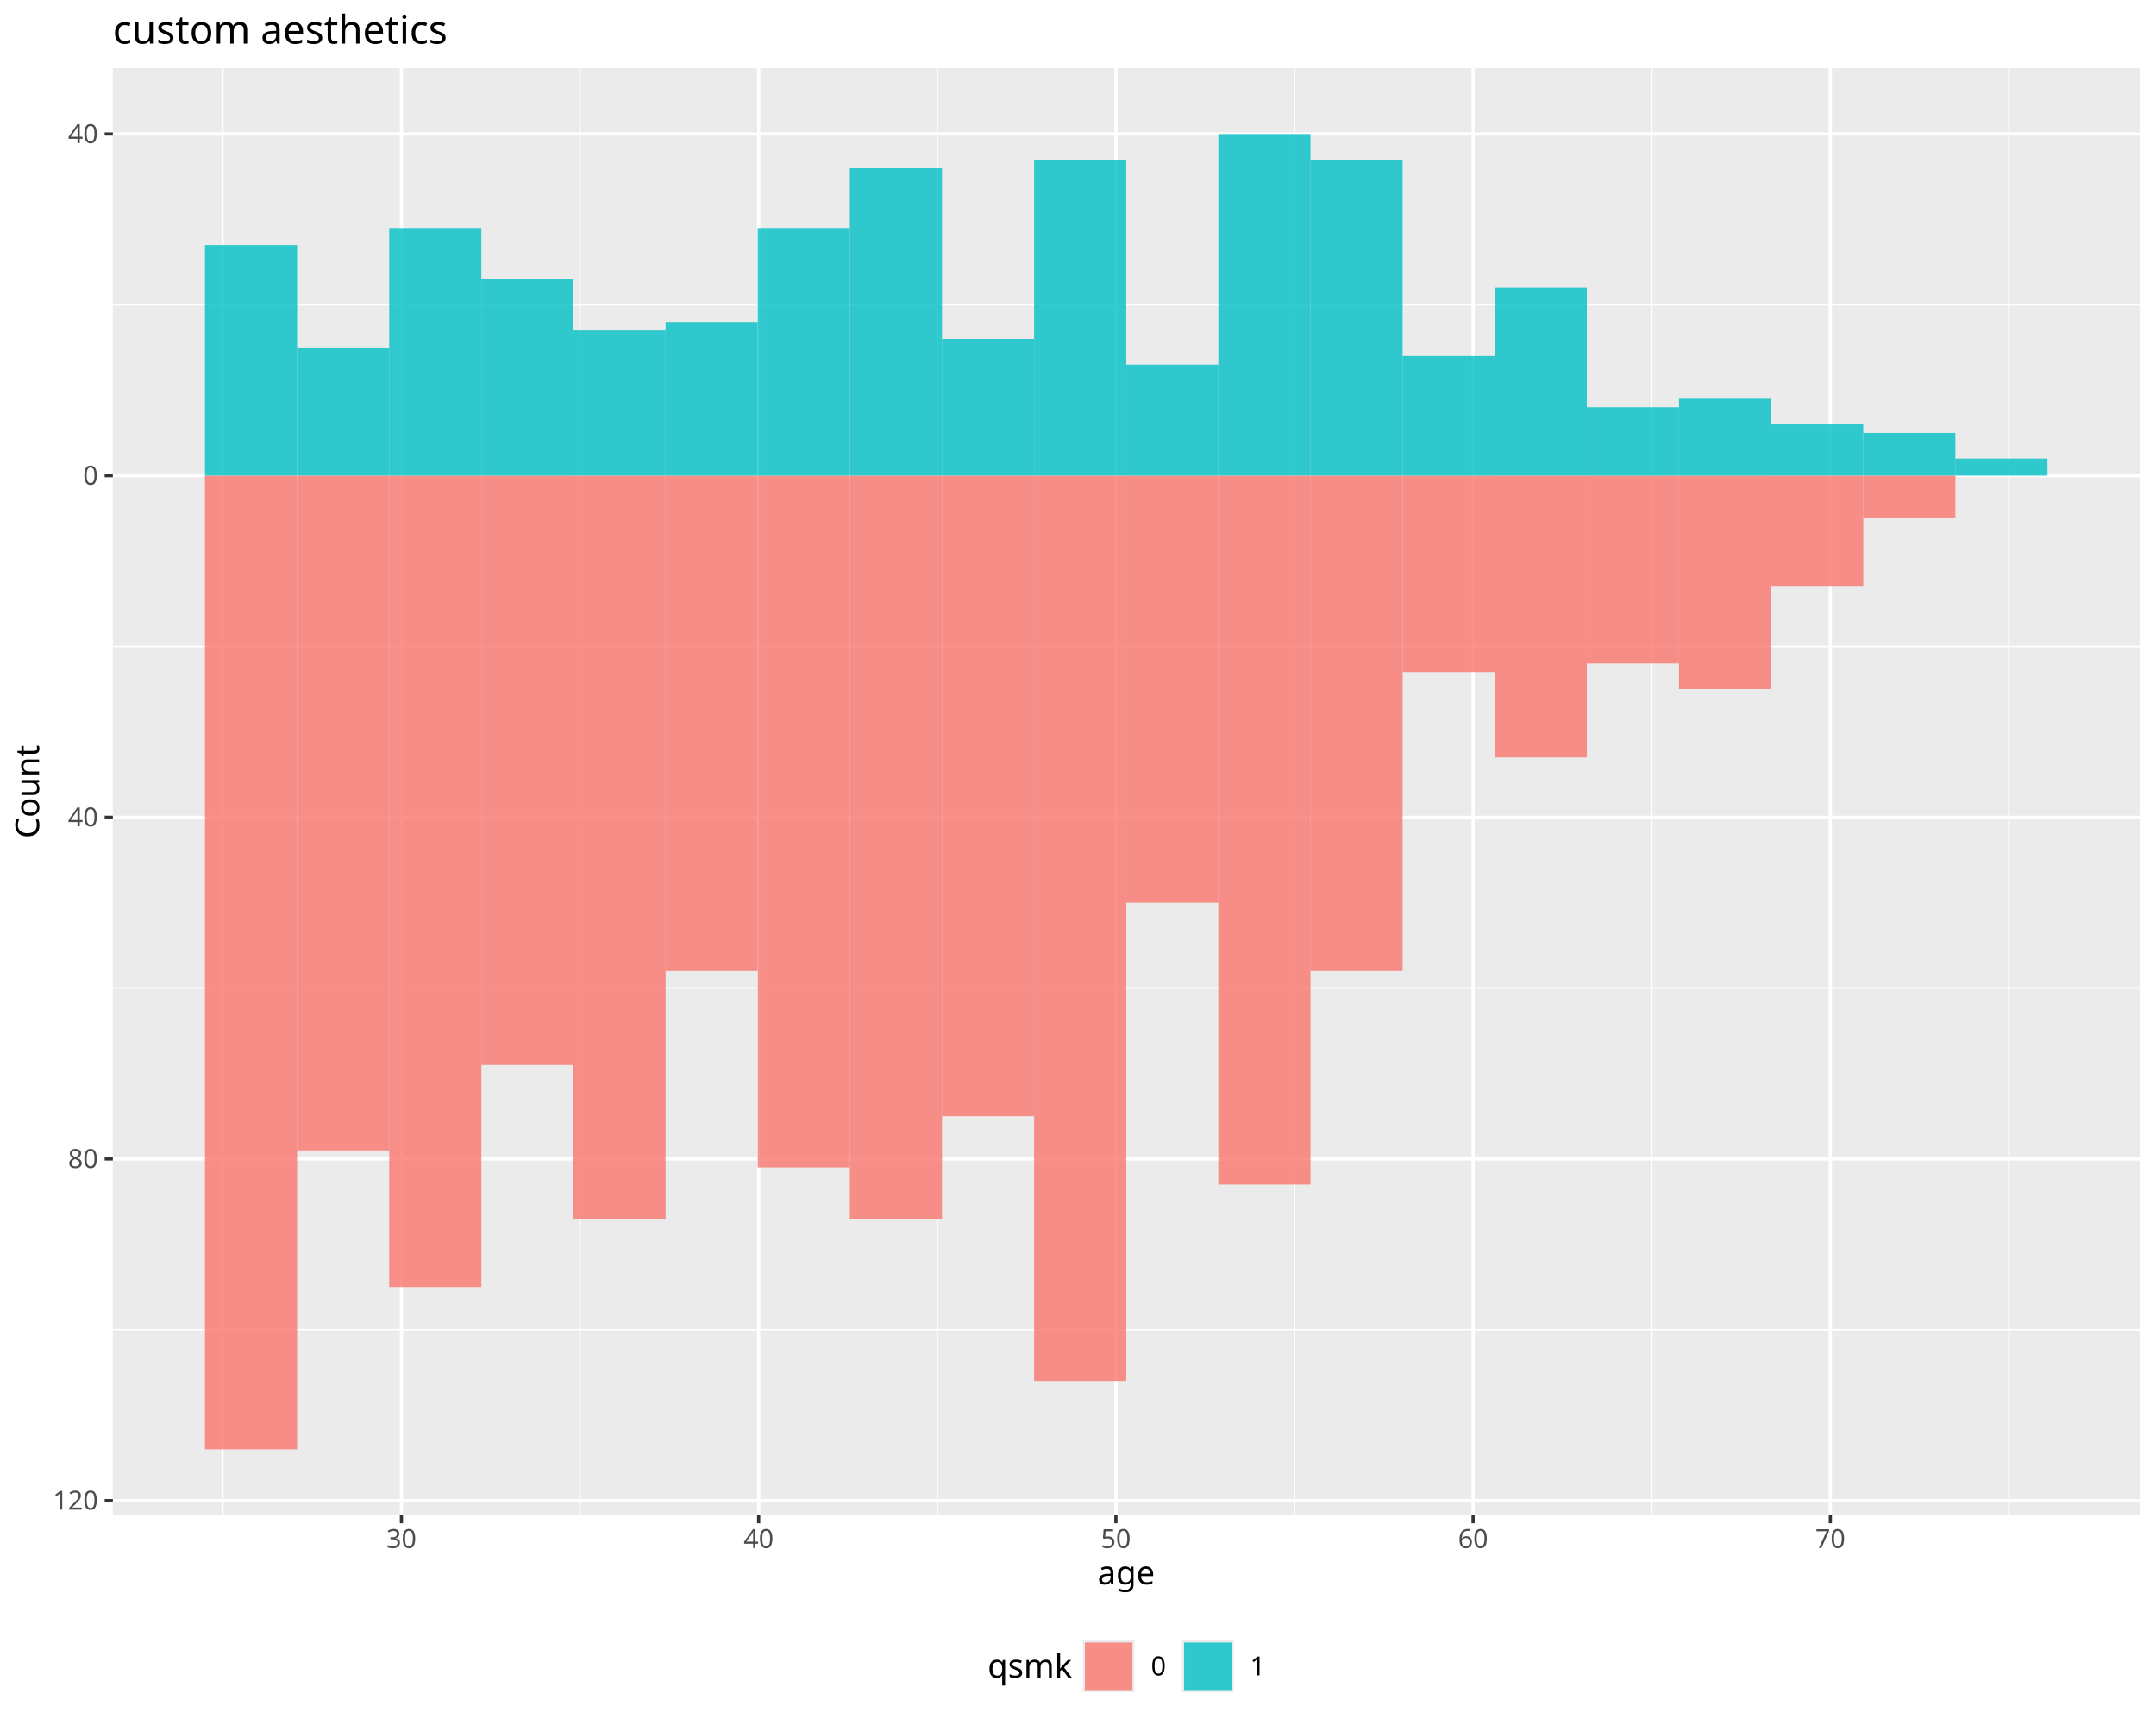
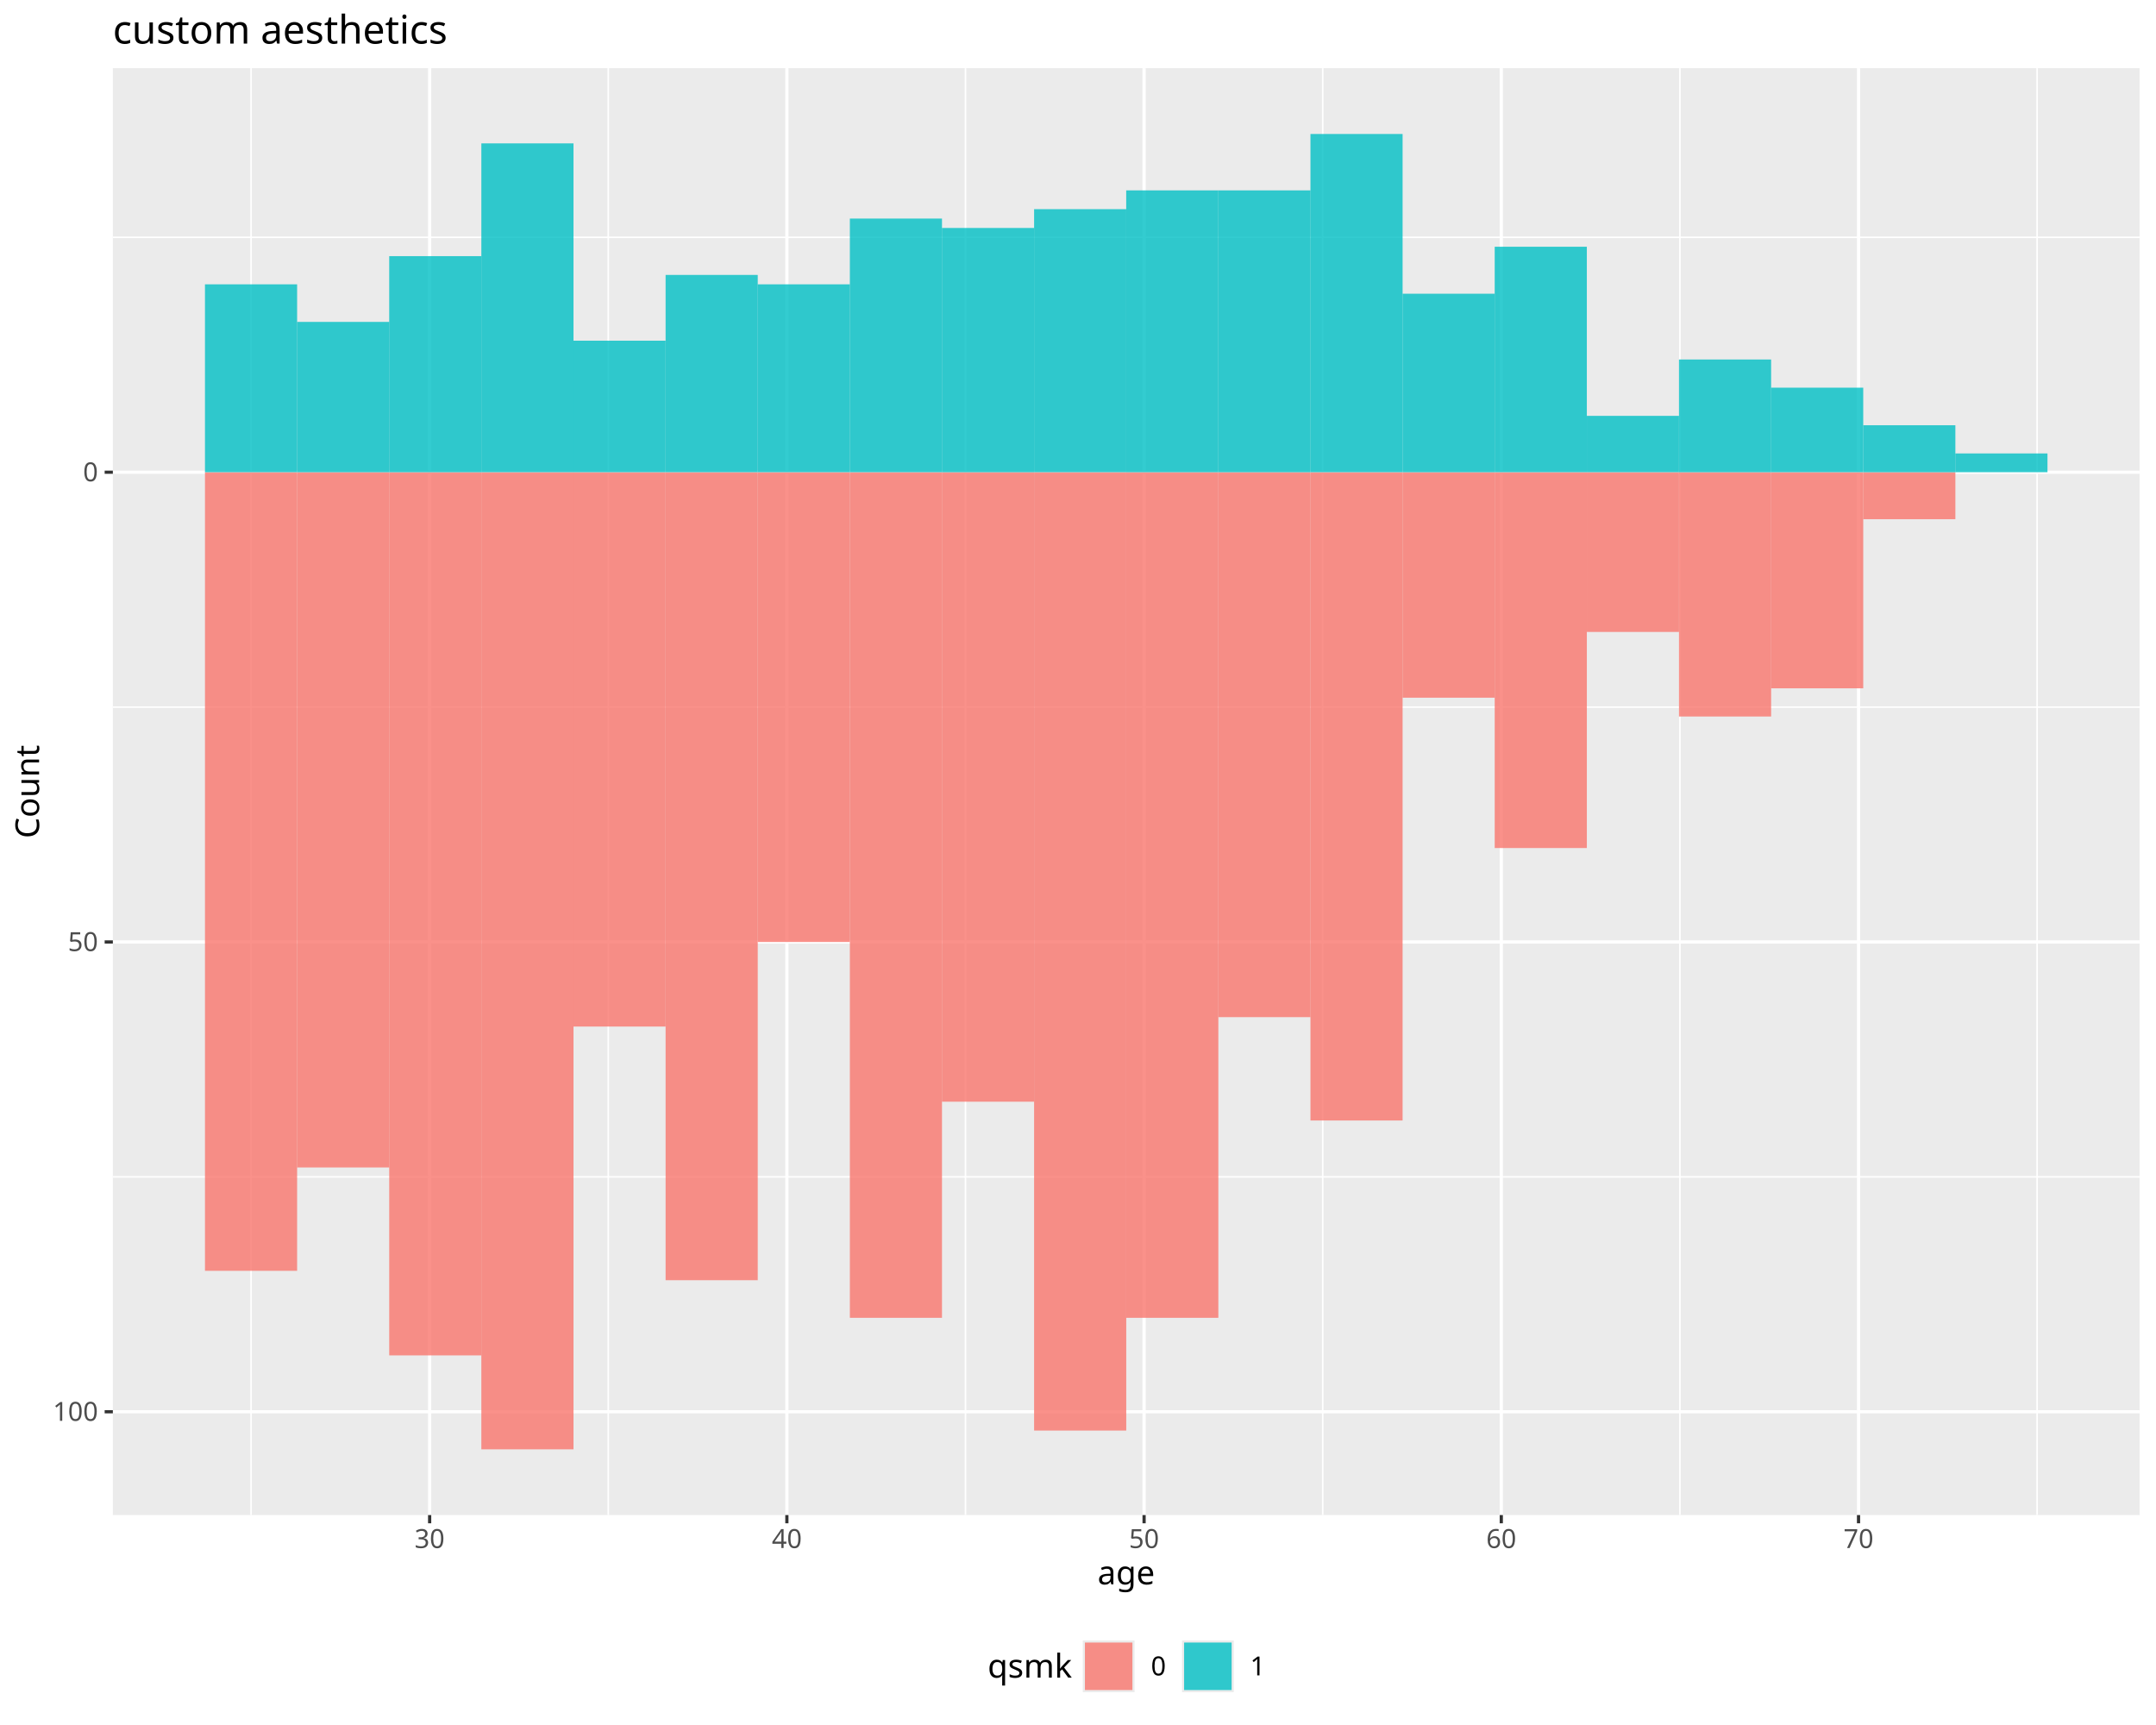
<svg xmlns="http://www.w3.org/2000/svg" class="svglite" data-engine-version="2.0" width="720.00pt" height="576.00pt" viewBox="0 0 720.00 576.00">
  <defs>
    <style type="text/css">
    .svglite line, .svglite polyline, .svglite polygon, .svglite path, .svglite rect, .svglite circle {
      fill: none;
      stroke: #000000;
      stroke-linecap: round;
      stroke-linejoin: round;
      stroke-miterlimit: 10.00;
    }
  </style>
  </defs>
  <rect width="100%" height="100%" style="stroke: none; fill: #FFFFFF;" />
  <defs>
    <clipPath id="cpMC4wMHw3MjAuMDB8MC4wMHw1NzYuMDA=">
      <rect x="0.00" y="0.00" width="720.00" height="576.00" />
    </clipPath>
  </defs>
  <g clip-path="url(#cpMC4wMHw3MjAuMDB8MC4wMHw1NzYuMDA=)">
    <rect x="0.00" y="0.00" width="720.00" height="576.00" style="stroke-width: 1.07; stroke: #FFFFFF; fill: #FFFFFF;" />
  </g>
  <defs>
    <clipPath id="cpMzcuNjl8NzE0LjUyfDIyLjc4fDUwNS45MQ==">
      <rect x="37.69" y="22.78" width="676.83" height="483.13" />
    </clipPath>
  </defs>
  <g clip-path="url(#cpMzcuNjl8NzE0LjUyfDIyLjc4fDUwNS45MQ==)">
    <rect x="37.69" y="22.78" width="676.83" height="483.13" style="stroke-width: 1.07; stroke: none; fill: #EBEBEB;" />
-     <polyline points="37.69,444.03 714.52,444.03 " style="stroke-width: 0.53; stroke: #FFFFFF; stroke-linecap: butt;" />
-     <polyline points="37.69,329.95 714.52,329.95 " style="stroke-width: 0.53; stroke: #FFFFFF; stroke-linecap: butt;" />
-     <polyline points="37.69,215.86 714.52,215.86 " style="stroke-width: 0.53; stroke: #FFFFFF; stroke-linecap: butt;" />
-     <polyline points="37.69,101.78 714.52,101.78 " style="stroke-width: 0.53; stroke: #FFFFFF; stroke-linecap: butt;" />
-     <polyline points="74.42,505.91 74.42,22.78 " style="stroke-width: 0.53; stroke: #FFFFFF; stroke-linecap: butt;" />
-     <polyline points="193.71,505.91 193.71,22.78 " style="stroke-width: 0.53; stroke: #FFFFFF; stroke-linecap: butt;" />
-     <polyline points="313.00,505.91 313.00,22.78 " style="stroke-width: 0.53; stroke: #FFFFFF; stroke-linecap: butt;" />
-     <polyline points="432.30,505.91 432.30,22.78 " style="stroke-width: 0.53; stroke: #FFFFFF; stroke-linecap: butt;" />
-     <polyline points="551.59,505.91 551.59,22.78 " style="stroke-width: 0.53; stroke: #FFFFFF; stroke-linecap: butt;" />
-     <polyline points="670.88,505.91 670.88,22.78 " style="stroke-width: 0.53; stroke: #FFFFFF; stroke-linecap: butt;" />
-     <polyline points="37.69,501.07 714.52,501.07 " style="stroke-width: 1.07; stroke: #FFFFFF; stroke-linecap: butt;" />
-     <polyline points="37.69,386.99 714.52,386.99 " style="stroke-width: 1.07; stroke: #FFFFFF; stroke-linecap: butt;" />
-     <polyline points="37.69,272.91 714.52,272.91 " style="stroke-width: 1.07; stroke: #FFFFFF; stroke-linecap: butt;" />
-     <polyline points="37.69,158.82 714.52,158.82 " style="stroke-width: 1.07; stroke: #FFFFFF; stroke-linecap: butt;" />
-     <polyline points="37.69,44.74 714.52,44.74 " style="stroke-width: 1.07; stroke: #FFFFFF; stroke-linecap: butt;" />
-     <polyline points="134.06,505.91 134.06,22.78 " style="stroke-width: 1.07; stroke: #FFFFFF; stroke-linecap: butt;" />
-     <polyline points="253.36,505.91 253.36,22.78 " style="stroke-width: 1.07; stroke: #FFFFFF; stroke-linecap: butt;" />
-     <polyline points="372.65,505.91 372.65,22.78 " style="stroke-width: 1.07; stroke: #FFFFFF; stroke-linecap: butt;" />
-     <polyline points="491.94,505.91 491.94,22.78 " style="stroke-width: 1.07; stroke: #FFFFFF; stroke-linecap: butt;" />
-     <polyline points="611.24,505.91 611.24,22.78 " style="stroke-width: 1.07; stroke: #FFFFFF; stroke-linecap: butt;" />
-     <rect x="68.45" y="158.82" width="30.77" height="325.13" style="stroke-width: 1.07; stroke: none; stroke-linecap: butt; stroke-linejoin: miter; fill: #F8766D; fill-opacity: 0.80;" />
-     <rect x="99.22" y="158.82" width="30.77" height="225.31" style="stroke-width: 1.07; stroke: none; stroke-linecap: butt; stroke-linejoin: miter; fill: #F8766D; fill-opacity: 0.80;" />
-     <rect x="129.98" y="158.82" width="30.77" height="270.94" style="stroke-width: 1.07; stroke: none; stroke-linecap: butt; stroke-linejoin: miter; fill: #F8766D; fill-opacity: 0.80;" />
-     <rect x="160.75" y="158.82" width="30.77" height="196.79" style="stroke-width: 1.07; stroke: none; stroke-linecap: butt; stroke-linejoin: miter; fill: #F8766D; fill-opacity: 0.80;" />
-     <rect x="191.51" y="158.82" width="30.77" height="248.13" style="stroke-width: 1.07; stroke: none; stroke-linecap: butt; stroke-linejoin: miter; fill: #F8766D; fill-opacity: 0.80;" />
-     <rect x="222.28" y="158.82" width="30.77" height="165.42" style="stroke-width: 1.07; stroke: none; stroke-linecap: butt; stroke-linejoin: miter; fill: #F8766D; fill-opacity: 0.80;" />
-     <rect x="253.04" y="158.82" width="30.77" height="231.01" style="stroke-width: 1.07; stroke: none; stroke-linecap: butt; stroke-linejoin: miter; fill: #F8766D; fill-opacity: 0.80;" />
-     <rect x="283.81" y="158.82" width="30.77" height="248.13" style="stroke-width: 1.07; stroke: none; stroke-linecap: butt; stroke-linejoin: miter; fill: #F8766D; fill-opacity: 0.80;" />
-     <rect x="314.57" y="158.82" width="30.77" height="213.90" style="stroke-width: 1.07; stroke: none; stroke-linecap: butt; stroke-linejoin: miter; fill: #F8766D; fill-opacity: 0.80;" />
-     <rect x="345.34" y="158.82" width="30.77" height="302.31" style="stroke-width: 1.07; stroke: none; stroke-linecap: butt; stroke-linejoin: miter; fill: #F8766D; fill-opacity: 0.80;" />
-     <rect x="376.10" y="158.82" width="30.77" height="142.60" style="stroke-width: 1.07; stroke: none; stroke-linecap: butt; stroke-linejoin: miter; fill: #F8766D; fill-opacity: 0.80;" />
-     <rect x="406.87" y="158.82" width="30.77" height="236.72" style="stroke-width: 1.07; stroke: none; stroke-linecap: butt; stroke-linejoin: miter; fill: #F8766D; fill-opacity: 0.80;" />
-     <rect x="437.63" y="158.82" width="30.77" height="165.42" style="stroke-width: 1.07; stroke: none; stroke-linecap: butt; stroke-linejoin: miter; fill: #F8766D; fill-opacity: 0.80;" />
-     <rect x="468.40" y="158.82" width="30.77" height="65.60" style="stroke-width: 1.07; stroke: none; stroke-linecap: butt; stroke-linejoin: miter; fill: #F8766D; fill-opacity: 0.80;" />
-     <rect x="499.16" y="158.82" width="30.77" height="94.12" style="stroke-width: 1.07; stroke: none; stroke-linecap: butt; stroke-linejoin: miter; fill: #F8766D; fill-opacity: 0.80;" />
-     <rect x="529.93" y="158.82" width="30.77" height="62.74" style="stroke-width: 1.07; stroke: none; stroke-linecap: butt; stroke-linejoin: miter; fill: #F8766D; fill-opacity: 0.80;" />
-     <rect x="560.70" y="158.82" width="30.77" height="71.30" style="stroke-width: 1.07; stroke: none; stroke-linecap: butt; stroke-linejoin: miter; fill: #F8766D; fill-opacity: 0.80;" />
-     <rect x="591.46" y="158.82" width="30.77" height="37.08" style="stroke-width: 1.07; stroke: none; stroke-linecap: butt; stroke-linejoin: miter; fill: #F8766D; fill-opacity: 0.80;" />
-     <rect x="622.23" y="158.82" width="30.77" height="14.26" style="stroke-width: 1.07; stroke: none; stroke-linecap: butt; stroke-linejoin: miter; fill: #F8766D; fill-opacity: 0.80;" />
-     <rect x="652.99" y="153.12" width="30.77" height="0.00" style="stroke-width: 1.07; stroke: none; stroke-linecap: butt; stroke-linejoin: miter; fill: #F8766D; fill-opacity: 0.80;" />
-     <rect x="68.45" y="81.82" width="30.77" height="77.00" style="stroke-width: 1.07; stroke: none; stroke-linecap: butt; stroke-linejoin: miter; fill: #00BFC4; fill-opacity: 0.80;" />
-     <rect x="99.22" y="116.04" width="30.77" height="42.78" style="stroke-width: 1.07; stroke: none; stroke-linecap: butt; stroke-linejoin: miter; fill: #00BFC4; fill-opacity: 0.80;" />
-     <rect x="129.98" y="76.12" width="30.77" height="82.71" style="stroke-width: 1.07; stroke: none; stroke-linecap: butt; stroke-linejoin: miter; fill: #00BFC4; fill-opacity: 0.80;" />
-     <rect x="160.75" y="93.23" width="30.77" height="65.60" style="stroke-width: 1.07; stroke: none; stroke-linecap: butt; stroke-linejoin: miter; fill: #00BFC4; fill-opacity: 0.80;" />
-     <rect x="191.51" y="110.34" width="30.77" height="48.48" style="stroke-width: 1.07; stroke: none; stroke-linecap: butt; stroke-linejoin: miter; fill: #00BFC4; fill-opacity: 0.80;" />
-     <rect x="222.28" y="107.49" width="30.77" height="51.34" style="stroke-width: 1.07; stroke: none; stroke-linecap: butt; stroke-linejoin: miter; fill: #00BFC4; fill-opacity: 0.80;" />
-     <rect x="253.04" y="76.12" width="30.77" height="82.71" style="stroke-width: 1.07; stroke: none; stroke-linecap: butt; stroke-linejoin: miter; fill: #00BFC4; fill-opacity: 0.80;" />
-     <rect x="283.81" y="56.15" width="30.77" height="102.67" style="stroke-width: 1.07; stroke: none; stroke-linecap: butt; stroke-linejoin: miter; fill: #00BFC4; fill-opacity: 0.80;" />
-     <rect x="314.57" y="113.19" width="30.77" height="45.63" style="stroke-width: 1.07; stroke: none; stroke-linecap: butt; stroke-linejoin: miter; fill: #00BFC4; fill-opacity: 0.80;" />
-     <rect x="345.34" y="53.30" width="30.77" height="105.52" style="stroke-width: 1.07; stroke: none; stroke-linecap: butt; stroke-linejoin: miter; fill: #00BFC4; fill-opacity: 0.80;" />
-     <rect x="376.10" y="121.75" width="30.77" height="37.08" style="stroke-width: 1.07; stroke: none; stroke-linecap: butt; stroke-linejoin: miter; fill: #00BFC4; fill-opacity: 0.80;" />
-     <rect x="406.87" y="44.74" width="30.77" height="114.08" style="stroke-width: 1.07; stroke: none; stroke-linecap: butt; stroke-linejoin: miter; fill: #00BFC4; fill-opacity: 0.80;" />
-     <rect x="437.63" y="53.30" width="30.77" height="105.52" style="stroke-width: 1.07; stroke: none; stroke-linecap: butt; stroke-linejoin: miter; fill: #00BFC4; fill-opacity: 0.80;" />
-     <rect x="468.40" y="118.90" width="30.77" height="39.93" style="stroke-width: 1.07; stroke: none; stroke-linecap: butt; stroke-linejoin: miter; fill: #00BFC4; fill-opacity: 0.80;" />
-     <rect x="499.16" y="96.08" width="30.77" height="62.74" style="stroke-width: 1.07; stroke: none; stroke-linecap: butt; stroke-linejoin: miter; fill: #00BFC4; fill-opacity: 0.80;" />
-     <rect x="529.93" y="136.01" width="30.77" height="22.82" style="stroke-width: 1.07; stroke: none; stroke-linecap: butt; stroke-linejoin: miter; fill: #00BFC4; fill-opacity: 0.80;" />
-     <rect x="560.70" y="133.16" width="30.77" height="25.67" style="stroke-width: 1.07; stroke: none; stroke-linecap: butt; stroke-linejoin: miter; fill: #00BFC4; fill-opacity: 0.80;" />
-     <rect x="591.46" y="141.71" width="30.77" height="17.11" style="stroke-width: 1.07; stroke: none; stroke-linecap: butt; stroke-linejoin: miter; fill: #00BFC4; fill-opacity: 0.80;" />
-     <rect x="622.23" y="144.56" width="30.77" height="14.26" style="stroke-width: 1.07; stroke: none; stroke-linecap: butt; stroke-linejoin: miter; fill: #00BFC4; fill-opacity: 0.80;" />
-     <rect x="652.99" y="153.12" width="30.77" height="5.70" style="stroke-width: 1.07; stroke: none; stroke-linecap: butt; stroke-linejoin: miter; fill: #00BFC4; fill-opacity: 0.80;" />
+     <polyline points="37.69,392.97 714.52,392.97 " style="stroke-width: 0.53; stroke: #FFFFFF; stroke-linecap: butt;" />
+     <polyline points="37.69,236.11 714.52,236.11 " style="stroke-width: 0.53; stroke: #FFFFFF; stroke-linecap: butt;" />
+     <polyline points="37.69,79.25 714.52,79.25 " style="stroke-width: 0.53; stroke: #FFFFFF; stroke-linecap: butt;" />
+     <polyline points="83.84,505.91 83.84,22.78 " style="stroke-width: 0.53; stroke: #FFFFFF; stroke-linecap: butt;" />
+     <polyline points="203.13,505.91 203.13,22.78 " style="stroke-width: 0.53; stroke: #FFFFFF; stroke-linecap: butt;" />
+     <polyline points="322.42,505.91 322.42,22.78 " style="stroke-width: 0.53; stroke: #FFFFFF; stroke-linecap: butt;" />
+     <polyline points="441.72,505.91 441.72,22.78 " style="stroke-width: 0.53; stroke: #FFFFFF; stroke-linecap: butt;" />
+     <polyline points="561.01,505.91 561.01,22.78 " style="stroke-width: 0.53; stroke: #FFFFFF; stroke-linecap: butt;" />
+     <polyline points="680.30,505.91 680.30,22.78 " style="stroke-width: 0.53; stroke: #FFFFFF; stroke-linecap: butt;" />
+     <polyline points="37.69,471.41 714.52,471.41 " style="stroke-width: 1.07; stroke: #FFFFFF; stroke-linecap: butt;" />
+     <polyline points="37.69,314.54 714.52,314.54 " style="stroke-width: 1.07; stroke: #FFFFFF; stroke-linecap: butt;" />
+     <polyline points="37.69,157.68 714.52,157.68 " style="stroke-width: 1.07; stroke: #FFFFFF; stroke-linecap: butt;" />
+     <polyline points="143.48,505.91 143.48,22.78 " style="stroke-width: 1.07; stroke: #FFFFFF; stroke-linecap: butt;" />
+     <polyline points="262.78,505.91 262.78,22.78 " style="stroke-width: 1.07; stroke: #FFFFFF; stroke-linecap: butt;" />
+     <polyline points="382.07,505.91 382.07,22.78 " style="stroke-width: 1.07; stroke: #FFFFFF; stroke-linecap: butt;" />
+     <polyline points="501.36,505.91 501.36,22.78 " style="stroke-width: 1.07; stroke: #FFFFFF; stroke-linecap: butt;" />
+     <polyline points="620.66,505.91 620.66,22.78 " style="stroke-width: 1.07; stroke: #FFFFFF; stroke-linecap: butt;" />
+     <rect x="68.45" y="157.68" width="30.77" height="266.66" style="stroke-width: 1.07; stroke: none; stroke-linecap: butt; stroke-linejoin: miter; fill: #F8766D; fill-opacity: 0.80;" />
+     <rect x="99.22" y="157.68" width="30.77" height="232.15" style="stroke-width: 1.07; stroke: none; stroke-linecap: butt; stroke-linejoin: miter; fill: #F8766D; fill-opacity: 0.80;" />
+     <rect x="129.98" y="157.68" width="30.77" height="294.90" style="stroke-width: 1.07; stroke: none; stroke-linecap: butt; stroke-linejoin: miter; fill: #F8766D; fill-opacity: 0.80;" />
+     <rect x="160.75" y="157.68" width="30.77" height="326.27" style="stroke-width: 1.07; stroke: none; stroke-linecap: butt; stroke-linejoin: miter; fill: #F8766D; fill-opacity: 0.80;" />
+     <rect x="191.51" y="157.68" width="30.77" height="185.10" style="stroke-width: 1.07; stroke: none; stroke-linecap: butt; stroke-linejoin: miter; fill: #F8766D; fill-opacity: 0.80;" />
+     <rect x="222.28" y="157.68" width="30.77" height="269.80" style="stroke-width: 1.07; stroke: none; stroke-linecap: butt; stroke-linejoin: miter; fill: #F8766D; fill-opacity: 0.80;" />
+     <rect x="253.04" y="157.68" width="30.77" height="156.86" style="stroke-width: 1.07; stroke: none; stroke-linecap: butt; stroke-linejoin: miter; fill: #F8766D; fill-opacity: 0.80;" />
+     <rect x="283.81" y="157.68" width="30.77" height="282.35" style="stroke-width: 1.07; stroke: none; stroke-linecap: butt; stroke-linejoin: miter; fill: #F8766D; fill-opacity: 0.80;" />
+     <rect x="314.57" y="157.68" width="30.77" height="210.19" style="stroke-width: 1.07; stroke: none; stroke-linecap: butt; stroke-linejoin: miter; fill: #F8766D; fill-opacity: 0.80;" />
+     <rect x="345.34" y="157.68" width="30.77" height="320.00" style="stroke-width: 1.07; stroke: none; stroke-linecap: butt; stroke-linejoin: miter; fill: #F8766D; fill-opacity: 0.80;" />
+     <rect x="376.10" y="157.68" width="30.77" height="282.35" style="stroke-width: 1.07; stroke: none; stroke-linecap: butt; stroke-linejoin: miter; fill: #F8766D; fill-opacity: 0.80;" />
+     <rect x="406.87" y="157.68" width="30.77" height="181.96" style="stroke-width: 1.07; stroke: none; stroke-linecap: butt; stroke-linejoin: miter; fill: #F8766D; fill-opacity: 0.80;" />
+     <rect x="437.63" y="157.68" width="30.77" height="216.47" style="stroke-width: 1.07; stroke: none; stroke-linecap: butt; stroke-linejoin: miter; fill: #F8766D; fill-opacity: 0.80;" />
+     <rect x="468.40" y="157.68" width="30.77" height="75.29" style="stroke-width: 1.07; stroke: none; stroke-linecap: butt; stroke-linejoin: miter; fill: #F8766D; fill-opacity: 0.80;" />
+     <rect x="499.16" y="157.68" width="30.77" height="125.49" style="stroke-width: 1.07; stroke: none; stroke-linecap: butt; stroke-linejoin: miter; fill: #F8766D; fill-opacity: 0.80;" />
+     <rect x="529.93" y="157.68" width="30.77" height="53.33" style="stroke-width: 1.07; stroke: none; stroke-linecap: butt; stroke-linejoin: miter; fill: #F8766D; fill-opacity: 0.80;" />
+     <rect x="560.70" y="157.68" width="30.77" height="81.57" style="stroke-width: 1.07; stroke: none; stroke-linecap: butt; stroke-linejoin: miter; fill: #F8766D; fill-opacity: 0.80;" />
+     <rect x="591.46" y="157.68" width="30.77" height="72.16" style="stroke-width: 1.07; stroke: none; stroke-linecap: butt; stroke-linejoin: miter; fill: #F8766D; fill-opacity: 0.80;" />
+     <rect x="622.23" y="157.68" width="30.77" height="15.69" style="stroke-width: 1.07; stroke: none; stroke-linecap: butt; stroke-linejoin: miter; fill: #F8766D; fill-opacity: 0.80;" />
+     <rect x="652.99" y="151.41" width="30.77" height="0.00" style="stroke-width: 1.07; stroke: none; stroke-linecap: butt; stroke-linejoin: miter; fill: #F8766D; fill-opacity: 0.80;" />
+     <rect x="68.45" y="94.94" width="30.77" height="62.74" style="stroke-width: 1.07; stroke: none; stroke-linecap: butt; stroke-linejoin: miter; fill: #00BFC4; fill-opacity: 0.80;" />
+     <rect x="99.22" y="107.49" width="30.77" height="50.20" style="stroke-width: 1.07; stroke: none; stroke-linecap: butt; stroke-linejoin: miter; fill: #00BFC4; fill-opacity: 0.80;" />
+     <rect x="129.98" y="85.53" width="30.77" height="72.16" style="stroke-width: 1.07; stroke: none; stroke-linecap: butt; stroke-linejoin: miter; fill: #00BFC4; fill-opacity: 0.80;" />
+     <rect x="160.75" y="47.88" width="30.77" height="109.80" style="stroke-width: 1.07; stroke: none; stroke-linecap: butt; stroke-linejoin: miter; fill: #00BFC4; fill-opacity: 0.80;" />
+     <rect x="191.51" y="113.76" width="30.77" height="43.92" style="stroke-width: 1.07; stroke: none; stroke-linecap: butt; stroke-linejoin: miter; fill: #00BFC4; fill-opacity: 0.80;" />
+     <rect x="222.28" y="91.80" width="30.77" height="65.88" style="stroke-width: 1.07; stroke: none; stroke-linecap: butt; stroke-linejoin: miter; fill: #00BFC4; fill-opacity: 0.80;" />
+     <rect x="253.04" y="94.94" width="30.77" height="62.74" style="stroke-width: 1.07; stroke: none; stroke-linecap: butt; stroke-linejoin: miter; fill: #00BFC4; fill-opacity: 0.80;" />
+     <rect x="283.81" y="72.98" width="30.77" height="84.70" style="stroke-width: 1.07; stroke: none; stroke-linecap: butt; stroke-linejoin: miter; fill: #00BFC4; fill-opacity: 0.80;" />
+     <rect x="314.57" y="76.12" width="30.77" height="81.57" style="stroke-width: 1.07; stroke: none; stroke-linecap: butt; stroke-linejoin: miter; fill: #00BFC4; fill-opacity: 0.80;" />
+     <rect x="345.34" y="69.84" width="30.77" height="87.84" style="stroke-width: 1.07; stroke: none; stroke-linecap: butt; stroke-linejoin: miter; fill: #00BFC4; fill-opacity: 0.80;" />
+     <rect x="376.10" y="63.57" width="30.77" height="94.12" style="stroke-width: 1.07; stroke: none; stroke-linecap: butt; stroke-linejoin: miter; fill: #00BFC4; fill-opacity: 0.80;" />
+     <rect x="406.87" y="63.57" width="30.77" height="94.12" style="stroke-width: 1.07; stroke: none; stroke-linecap: butt; stroke-linejoin: miter; fill: #00BFC4; fill-opacity: 0.80;" />
+     <rect x="437.63" y="44.74" width="30.77" height="112.94" style="stroke-width: 1.07; stroke: none; stroke-linecap: butt; stroke-linejoin: miter; fill: #00BFC4; fill-opacity: 0.80;" />
+     <rect x="468.40" y="98.08" width="30.77" height="59.61" style="stroke-width: 1.07; stroke: none; stroke-linecap: butt; stroke-linejoin: miter; fill: #00BFC4; fill-opacity: 0.80;" />
+     <rect x="499.16" y="82.39" width="30.77" height="75.29" style="stroke-width: 1.07; stroke: none; stroke-linecap: butt; stroke-linejoin: miter; fill: #00BFC4; fill-opacity: 0.80;" />
+     <rect x="529.93" y="138.86" width="30.77" height="18.82" style="stroke-width: 1.07; stroke: none; stroke-linecap: butt; stroke-linejoin: miter; fill: #00BFC4; fill-opacity: 0.80;" />
+     <rect x="560.70" y="120.04" width="30.77" height="37.65" style="stroke-width: 1.07; stroke: none; stroke-linecap: butt; stroke-linejoin: miter; fill: #00BFC4; fill-opacity: 0.80;" />
+     <rect x="591.46" y="129.45" width="30.77" height="28.23" style="stroke-width: 1.07; stroke: none; stroke-linecap: butt; stroke-linejoin: miter; fill: #00BFC4; fill-opacity: 0.80;" />
+     <rect x="622.23" y="142.00" width="30.77" height="15.69" style="stroke-width: 1.07; stroke: none; stroke-linecap: butt; stroke-linejoin: miter; fill: #00BFC4; fill-opacity: 0.80;" />
+     <rect x="652.99" y="151.41" width="30.77" height="6.27" style="stroke-width: 1.07; stroke: none; stroke-linecap: butt; stroke-linejoin: miter; fill: #00BFC4; fill-opacity: 0.80;" />
  </g>
  <g clip-path="url(#cpMC4wMHw3MjAuMDB8MC4wMHw1NzYuMDA=)">
-     <text x="32.76" y="504.09" text-anchor="end" style="font-size: 8.80px; fill: #4D4D4D; font-family: sans;" textLength="14.68px" lengthAdjust="spacingAndGlyphs">120</text>
-     <text x="32.76" y="390.01" text-anchor="end" style="font-size: 8.80px; fill: #4D4D4D; font-family: sans;" textLength="9.79px" lengthAdjust="spacingAndGlyphs">80</text>
-     <text x="32.76" y="275.93" text-anchor="end" style="font-size: 8.80px; fill: #4D4D4D; font-family: sans;" textLength="9.79px" lengthAdjust="spacingAndGlyphs">40</text>
-     <text x="32.76" y="161.85" text-anchor="end" style="font-size: 8.80px; fill: #4D4D4D; font-family: sans;" textLength="4.89px" lengthAdjust="spacingAndGlyphs">0</text>
-     <text x="32.76" y="47.77" text-anchor="end" style="font-size: 8.80px; fill: #4D4D4D; font-family: sans;" textLength="9.79px" lengthAdjust="spacingAndGlyphs">40</text>
-     <polyline points="34.95,501.07 37.69,501.07 " style="stroke-width: 1.07; stroke: #333333; stroke-linecap: butt;" />
-     <polyline points="34.95,386.99 37.69,386.99 " style="stroke-width: 1.07; stroke: #333333; stroke-linecap: butt;" />
-     <polyline points="34.95,272.91 37.69,272.91 " style="stroke-width: 1.07; stroke: #333333; stroke-linecap: butt;" />
-     <polyline points="34.95,158.82 37.69,158.82 " style="stroke-width: 1.07; stroke: #333333; stroke-linecap: butt;" />
-     <polyline points="34.95,44.74 37.69,44.74 " style="stroke-width: 1.07; stroke: #333333; stroke-linecap: butt;" />
-     <polyline points="134.06,508.65 134.06,505.91 " style="stroke-width: 1.07; stroke: #333333; stroke-linecap: butt;" />
-     <polyline points="253.36,508.65 253.36,505.91 " style="stroke-width: 1.07; stroke: #333333; stroke-linecap: butt;" />
-     <polyline points="372.65,508.65 372.65,505.91 " style="stroke-width: 1.07; stroke: #333333; stroke-linecap: butt;" />
-     <polyline points="491.94,508.65 491.94,505.91 " style="stroke-width: 1.07; stroke: #333333; stroke-linecap: butt;" />
-     <polyline points="611.24,508.65 611.24,505.91 " style="stroke-width: 1.07; stroke: #333333; stroke-linecap: butt;" />
-     <text x="134.06" y="516.90" text-anchor="middle" style="font-size: 8.80px; fill: #4D4D4D; font-family: sans;" textLength="9.79px" lengthAdjust="spacingAndGlyphs">30</text>
-     <text x="253.36" y="516.90" text-anchor="middle" style="font-size: 8.80px; fill: #4D4D4D; font-family: sans;" textLength="9.79px" lengthAdjust="spacingAndGlyphs">40</text>
-     <text x="372.65" y="516.90" text-anchor="middle" style="font-size: 8.80px; fill: #4D4D4D; font-family: sans;" textLength="9.79px" lengthAdjust="spacingAndGlyphs">50</text>
-     <text x="491.94" y="516.90" text-anchor="middle" style="font-size: 8.80px; fill: #4D4D4D; font-family: sans;" textLength="9.79px" lengthAdjust="spacingAndGlyphs">60</text>
-     <text x="611.24" y="516.90" text-anchor="middle" style="font-size: 8.80px; fill: #4D4D4D; font-family: sans;" textLength="9.79px" lengthAdjust="spacingAndGlyphs">70</text>
+     <text x="32.76" y="474.43" text-anchor="end" style="font-size: 8.80px; fill: #4D4D4D; font-family: sans;" textLength="14.68px" lengthAdjust="spacingAndGlyphs">100</text>
+     <text x="32.76" y="317.57" text-anchor="end" style="font-size: 8.80px; fill: #4D4D4D; font-family: sans;" textLength="9.79px" lengthAdjust="spacingAndGlyphs">50</text>
+     <text x="32.76" y="160.71" text-anchor="end" style="font-size: 8.80px; fill: #4D4D4D; font-family: sans;" textLength="4.89px" lengthAdjust="spacingAndGlyphs">0</text>
+     <polyline points="34.95,471.41 37.69,471.41 " style="stroke-width: 1.07; stroke: #333333; stroke-linecap: butt;" />
+     <polyline points="34.95,314.54 37.69,314.54 " style="stroke-width: 1.07; stroke: #333333; stroke-linecap: butt;" />
+     <polyline points="34.95,157.68 37.69,157.68 " style="stroke-width: 1.07; stroke: #333333; stroke-linecap: butt;" />
+     <polyline points="143.48,508.65 143.48,505.91 " style="stroke-width: 1.07; stroke: #333333; stroke-linecap: butt;" />
+     <polyline points="262.78,508.65 262.78,505.91 " style="stroke-width: 1.07; stroke: #333333; stroke-linecap: butt;" />
+     <polyline points="382.07,508.65 382.07,505.91 " style="stroke-width: 1.07; stroke: #333333; stroke-linecap: butt;" />
+     <polyline points="501.36,508.65 501.36,505.91 " style="stroke-width: 1.07; stroke: #333333; stroke-linecap: butt;" />
+     <polyline points="620.66,508.65 620.66,505.91 " style="stroke-width: 1.07; stroke: #333333; stroke-linecap: butt;" />
+     <text x="143.48" y="516.90" text-anchor="middle" style="font-size: 8.80px; fill: #4D4D4D; font-family: sans;" textLength="9.79px" lengthAdjust="spacingAndGlyphs">30</text>
+     <text x="262.78" y="516.90" text-anchor="middle" style="font-size: 8.80px; fill: #4D4D4D; font-family: sans;" textLength="9.79px" lengthAdjust="spacingAndGlyphs">40</text>
+     <text x="382.07" y="516.90" text-anchor="middle" style="font-size: 8.80px; fill: #4D4D4D; font-family: sans;" textLength="9.79px" lengthAdjust="spacingAndGlyphs">50</text>
+     <text x="501.36" y="516.90" text-anchor="middle" style="font-size: 8.80px; fill: #4D4D4D; font-family: sans;" textLength="9.79px" lengthAdjust="spacingAndGlyphs">60</text>
+     <text x="620.66" y="516.90" text-anchor="middle" style="font-size: 8.80px; fill: #4D4D4D; font-family: sans;" textLength="9.79px" lengthAdjust="spacingAndGlyphs">70</text>
    <text x="376.10" y="529.04" text-anchor="middle" style="font-size: 11.00px; font-family: sans;" textLength="18.35px" lengthAdjust="spacingAndGlyphs">age</text>
    <text transform="translate(13.05,264.35) rotate(-90)" text-anchor="middle" style="font-size: 11.00px; font-family: sans;" textLength="29.36px" lengthAdjust="spacingAndGlyphs">Count</text>
    <rect x="324.34" y="542.28" width="103.52" height="28.24" style="stroke-width: 1.07; stroke: none; fill: #FFFFFF;" />
    <text x="329.82" y="560.19" style="font-size: 11.00px; font-family: sans;" textLength="26.29px" lengthAdjust="spacingAndGlyphs">qsmk</text>
    <rect x="361.60" y="547.76" width="17.28" height="17.28" style="stroke-width: 1.07; stroke: none; fill: #EBEBEB;" />
    <rect x="362.31" y="548.47" width="15.86" height="15.86" style="stroke-width: 1.07; stroke: none; stroke-linecap: butt; stroke-linejoin: miter; fill: #F8766D; fill-opacity: 0.80;" />
    <rect x="394.73" y="547.76" width="17.28" height="17.28" style="stroke-width: 1.07; stroke: none; fill: #EBEBEB;" />
    <rect x="395.44" y="548.47" width="15.86" height="15.86" style="stroke-width: 1.07; stroke: none; stroke-linecap: butt; stroke-linejoin: miter; fill: #00BFC4; fill-opacity: 0.80;" />
    <text x="384.36" y="559.43" style="font-size: 8.80px; font-family: sans;" textLength="4.89px" lengthAdjust="spacingAndGlyphs">0</text>
    <text x="417.49" y="559.43" style="font-size: 8.80px; font-family: sans;" textLength="4.89px" lengthAdjust="spacingAndGlyphs">1</text>
    <text x="37.69" y="14.56" style="font-size: 13.20px; font-family: sans;" textLength="105.68px" lengthAdjust="spacingAndGlyphs">custom aesthetics</text>
  </g>
</svg>
